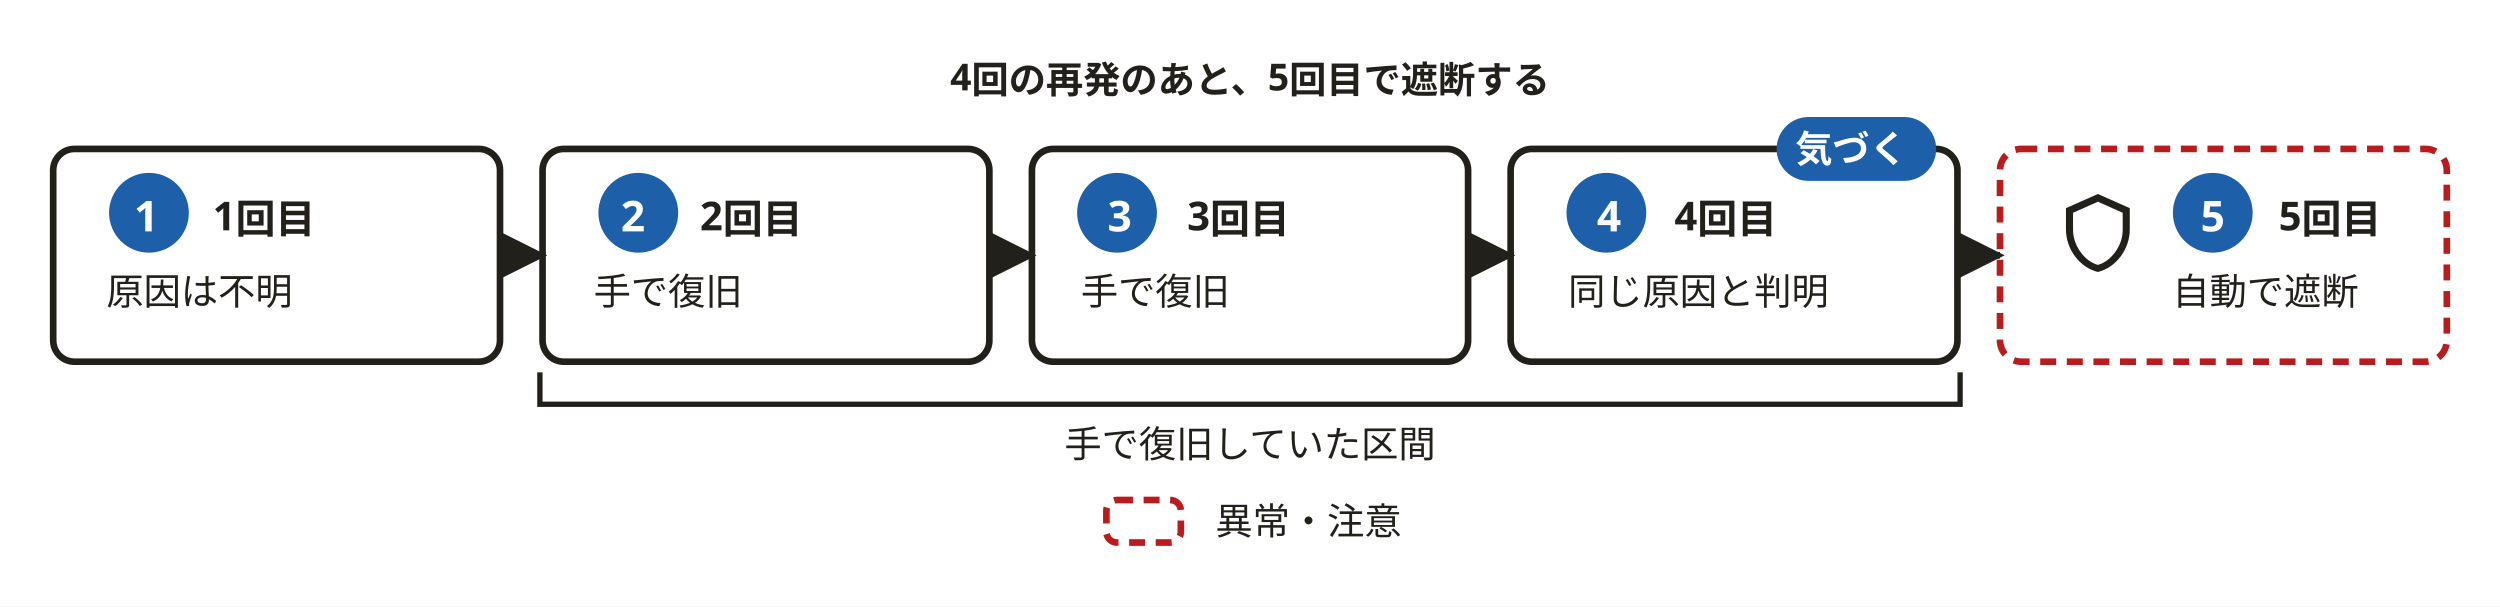
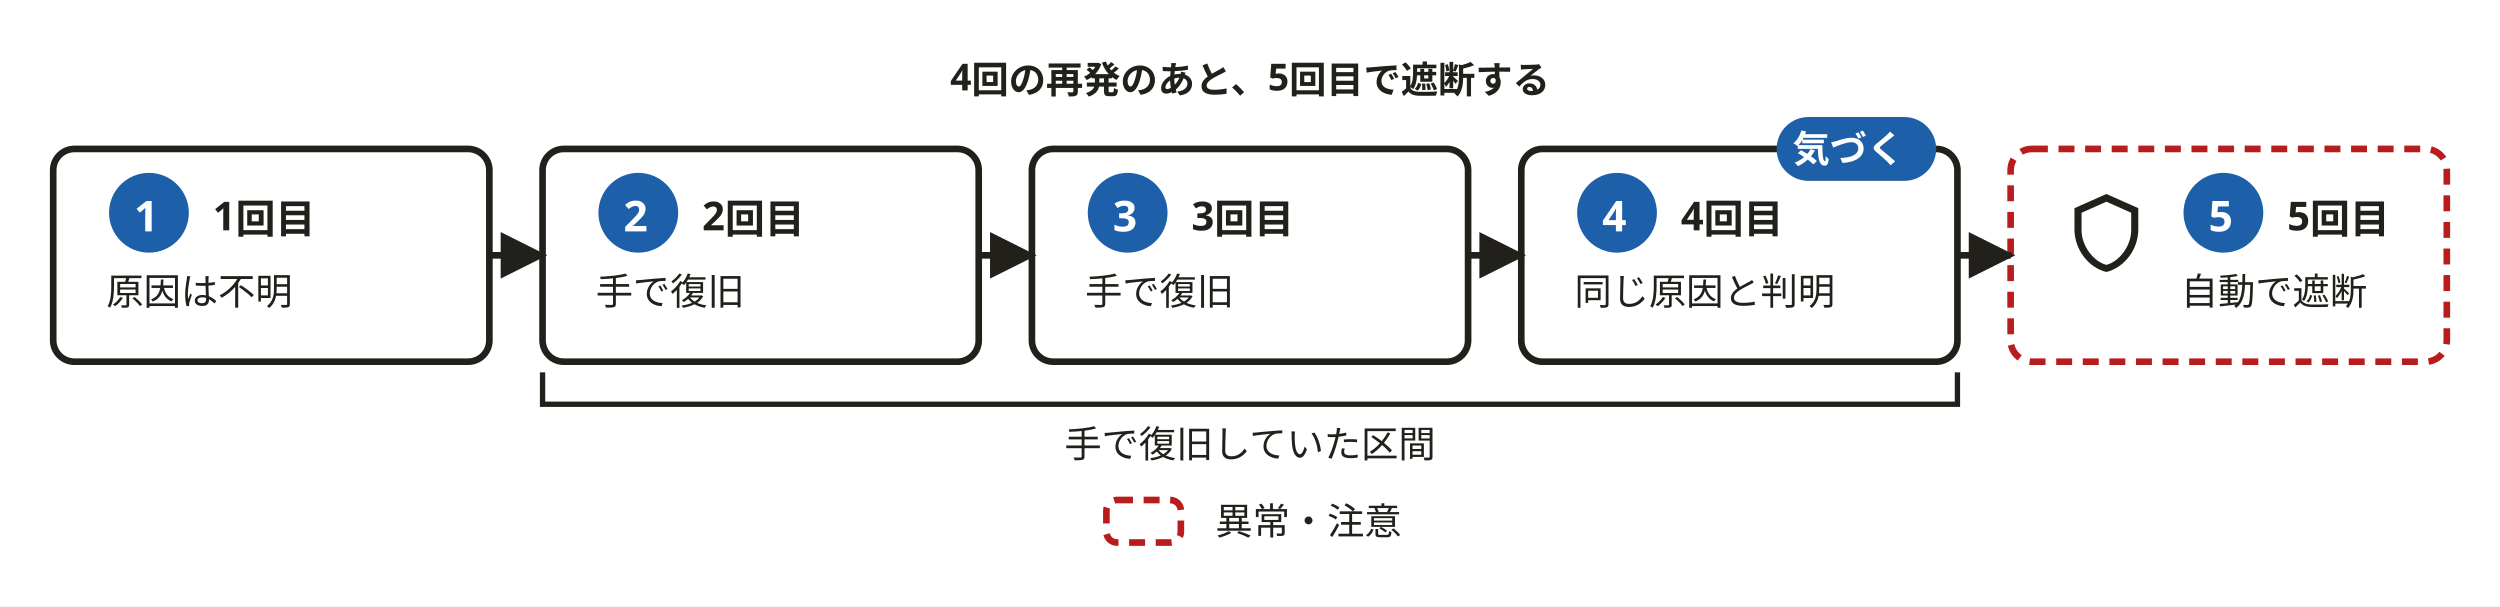
<svg xmlns="http://www.w3.org/2000/svg" width="940" height="228" viewBox="0 0 940 228" role="img" aria-labelledby="svg-title svg-desc">
  <defs>
    <marker id="dsl-arrow" viewBox="0 0 10 10" refX="9" refY="5" markerWidth="7" markerHeight="7" orient="auto-start-reverse">
      <path d="M0,0 L10,5 L0,10 z" fill="#22201b" />
    </marker>
  </defs>
  <style>
    text { font-family: 'Hiragino Sans','Hiragino Kaku Gothic ProN','Yu Gothic','YuGothic',Meiryo,'Noto Sans JP',sans-serif; }
    .emoji { font-family: 'Noto Color Emoji','Segoe UI Emoji',sans-serif; }
  </style>
  <rect x="0" y="0" width="940" height="228" fill="#ffffff" />
  <text x="470" y="34" text-anchor="middle" font-size="14" font-weight="700" fill="#22201b">4回の再発のあと、5回目で遮断する</text>
-   <rect x="20" y="56" width="168" height="80" rx="8" fill="#ffffff" stroke="#22201b" stroke-width="2.5" />
+   <rect x="20" y="56" width="164" height="80" rx="8" fill="#ffffff" stroke="#22201b" stroke-width="2.5" />
  <text x="80" y="86.6" font-size="15" font-weight="700" fill="#22201b">1回目</text>
  <text x="40" y="114.6" font-size="14" font-weight="400" fill="#22201b">原因は不明</text>
  <g role="img" aria-label="手順 1" data-badge="">
    <circle cx="56" cy="80" r="15" fill="#1d5fa8" />
    <text x="55" y="87" text-anchor="middle" font-size="16" font-weight="700" fill="#ffffff">1</text>
  </g>
-   <rect x="204" y="56" width="168" height="80" rx="8" fill="#ffffff" stroke="#22201b" stroke-width="2.5" />
-   <text x="263.2" y="86.6" font-size="15" font-weight="700" fill="#22201b">2回目</text>
-   <text x="223.2" y="114.6" font-size="14" font-weight="400" fill="#22201b">手で復旧</text>
+   <rect x="204" y="56" width="164" height="80" rx="8" fill="#ffffff" stroke="#22201b" stroke-width="2.5" />
+   <text x="264" y="86.6" font-size="15" font-weight="700" fill="#22201b">2回目</text>
+   <text x="224" y="114.6" font-size="14" font-weight="400" fill="#22201b">手で復旧</text>
  <g role="img" aria-label="手順 2" data-badge="">
    <circle cx="240" cy="80" r="15" fill="#1d5fa8" />
-     <text x="238" y="87" text-anchor="middle" font-size="16" font-weight="700" fill="#ffffff">2</text>
+     <text x="239" y="87" text-anchor="middle" font-size="16" font-weight="700" fill="#ffffff">2</text>
  </g>
  <rect x="388" y="56" width="164" height="80" rx="8" fill="#ffffff" stroke="#22201b" stroke-width="2.5" />
-   <text x="446.4" y="86.6" font-size="15" font-weight="700" fill="#22201b">3回目</text>
-   <text x="406.4" y="114.6" font-size="14" font-weight="400" fill="#22201b">手で復旧</text>
+   <text x="448" y="86.6" font-size="15" font-weight="700" fill="#22201b">3回目</text>
+   <text x="408" y="114.6" font-size="14" font-weight="400" fill="#22201b">手で復旧</text>
  <g role="img" aria-label="手順 3" data-badge="">
-     <circle cx="420" cy="80" r="15" fill="#1d5fa8" />
-     <text x="421" y="87" text-anchor="middle" font-size="16" font-weight="700" fill="#ffffff">3</text>
+     <circle cx="424" cy="80" r="15" fill="#1d5fa8" />
+     <text x="423" y="87" text-anchor="middle" font-size="16" font-weight="700" fill="#ffffff">3</text>
  </g>
-   <rect x="568" y="56" width="168" height="80" rx="8" fill="#ffffff" stroke="#22201b" stroke-width="2.5" />
-   <text x="629.6" y="86.6" font-size="15" font-weight="700" fill="#22201b">4回目</text>
-   <text x="589.6" y="114.6" font-size="14" font-weight="400" fill="#22201b">同じ原因と判明</text>
+   <rect x="572" y="56" width="164" height="80" rx="8" fill="#ffffff" stroke="#22201b" stroke-width="2.5" />
+   <text x="632" y="86.6" font-size="15" font-weight="700" fill="#22201b">4回目</text>
+   <text x="592" y="114.6" font-size="14" font-weight="400" fill="#22201b">同じ原因と判明</text>
  <g role="img" aria-label="手順 4" data-badge="">
-     <circle cx="604" cy="80" r="15" fill="#1d5fa8" />
-     <text x="605" y="87" text-anchor="middle" font-size="16" font-weight="700" fill="#ffffff">4</text>
+     <circle cx="608" cy="80" r="15" fill="#1d5fa8" />
+     <text x="607" y="87" text-anchor="middle" font-size="16" font-weight="700" fill="#ffffff">4</text>
  </g>
  <rect x="668" y="44" width="60" height="24" rx="12" fill="#1d5fa8" />
-   <text x="696" y="61" text-anchor="middle" font-size="14" font-weight="700" fill="#ffffff">気づく</text>
-   <rect x="752" y="56" width="168" height="80" rx="8" fill="#ffffff" stroke="#b91c1c" stroke-width="2.5" stroke-dasharray="6,4" />
-   <text x="856.8" y="86.6" font-size="15" font-weight="700" fill="#22201b">5回目</text>
-   <text x="816.8" y="114.6" font-size="14" font-weight="400" fill="#22201b">自動で遮断</text>
+   <text x="695" y="61" text-anchor="middle" font-size="14" font-weight="700" fill="#ffffff">気づく</text>
+   <rect x="756" y="56" width="164" height="80" rx="8" fill="#ffffff" stroke="#b91c1c" stroke-width="2.5" stroke-dasharray="6,4" />
+   <text x="860" y="86.6" font-size="15" font-weight="700" fill="#22201b">5回目</text>
+   <text x="820" y="114.6" font-size="14" font-weight="400" fill="#22201b">自動で遮断</text>
  <g role="img" aria-label="手順 5" data-badge="">
-     <circle cx="832" cy="80" r="15" fill="#1d5fa8" />
-     <text x="832" y="87" text-anchor="middle" font-size="16" font-weight="700" fill="#ffffff">5</text>
+     <circle cx="836" cy="80" r="15" fill="#1d5fa8" />
+     <text x="835" y="87" text-anchor="middle" font-size="16" font-weight="700" fill="#ffffff">5</text>
  </g>
-   <path d="M21 11c0 5.55-3.84 10.74-9 12c-5.16-1.26-9-6.45-9-12V5l9-4l9 4zm-9 10c3.75-1 7-5.46 7-9.78V6.3l-7-3.12L5 6.3v4.92C5 15.54 8.25 20 12 21" transform="translate(772.8 71.6) scale(1.3333)" fill="#22201b" aria-hidden="true" data-icon="shield" />
-   <path d="M188,96 L204,96" fill="none" stroke="#22201b" stroke-width="2.5" marker-end="url(#dsl-arrow)" />
-   <path d="M372,96 L388,96" fill="none" stroke="#22201b" stroke-width="2.5" marker-end="url(#dsl-arrow)" />
-   <path d="M552,96 L568,96" fill="none" stroke="#22201b" stroke-width="2.5" marker-end="url(#dsl-arrow)" />
-   <path d="M736,96 L752,96" fill="none" stroke="#22201b" stroke-width="2.5" marker-end="url(#dsl-arrow)" />
+   <path d="M21 11c0 5.55-3.84 10.74-9 12c-5.16-1.26-9-6.45-9-12V5l9-4l9 4zm-9 10c3.75-1 7-5.46 7-9.78V6.3l-7-3.12L5 6.3v4.92C5 15.54 8.25 20 12 21" transform="translate(776 71.6) scale(1.3333)" fill="#22201b" aria-hidden="true" data-icon="shield" />
+   <path d="M184,96 L204,96" fill="none" stroke="#22201b" stroke-width="2.5" marker-end="url(#dsl-arrow)" />
+   <path d="M368,96 L388,96" fill="none" stroke="#22201b" stroke-width="2.5" marker-end="url(#dsl-arrow)" />
+   <path d="M552,96 L572,96" fill="none" stroke="#22201b" stroke-width="2.5" marker-end="url(#dsl-arrow)" />
+   <path d="M736,96 L756,96" fill="none" stroke="#22201b" stroke-width="2.5" marker-end="url(#dsl-arrow)" />
  <rect x="416" y="188" width="28" height="16" rx="4" fill="#ffffff" stroke="#b91c1c" stroke-width="2.5" stroke-dasharray="6,4" />
  <text x="457" y="201" font-size="14" fill="#22201b">異常・注意</text>
-   <path d="M203,140 L203,152 L737,152 L737,140" fill="none" stroke="#22201b" stroke-width="2" />
+   <path d="M204,140 L204,152 L736,152 L736,140" fill="none" stroke="#22201b" stroke-width="2" />
  <text x="470" y="172" text-anchor="middle" font-size="14" fill="#22201b">手で復旧していた区間</text>
</svg>
